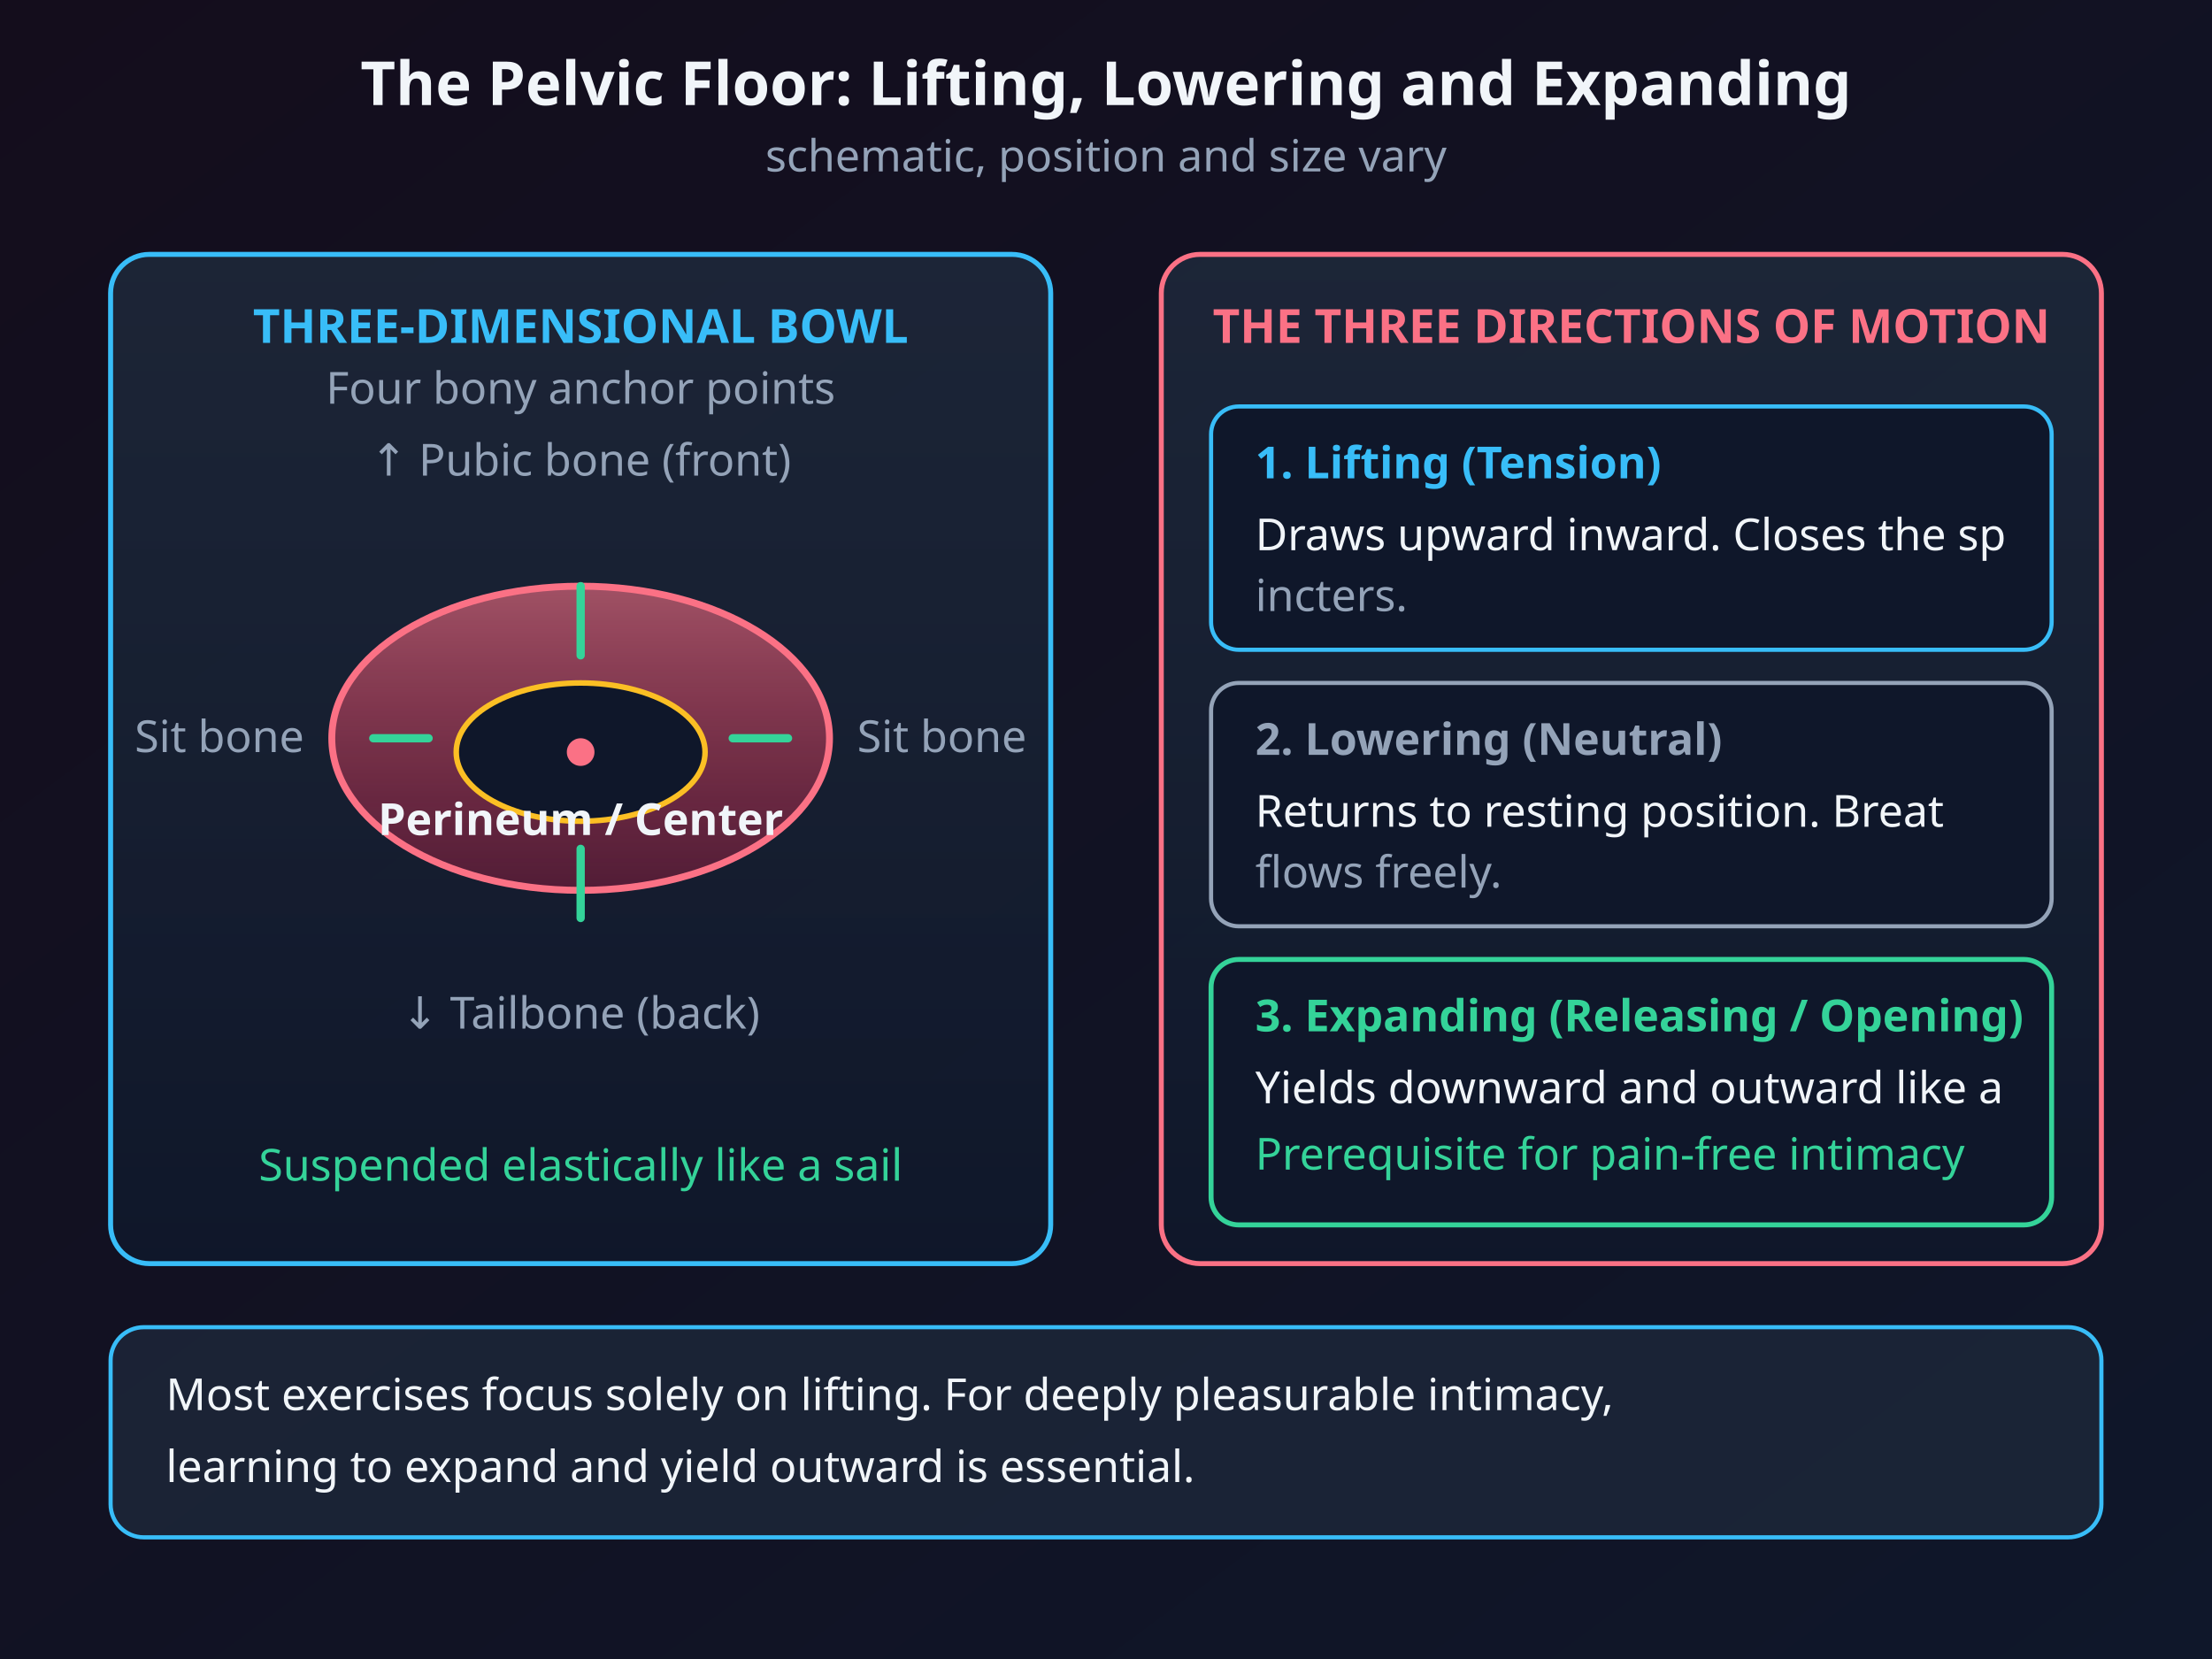
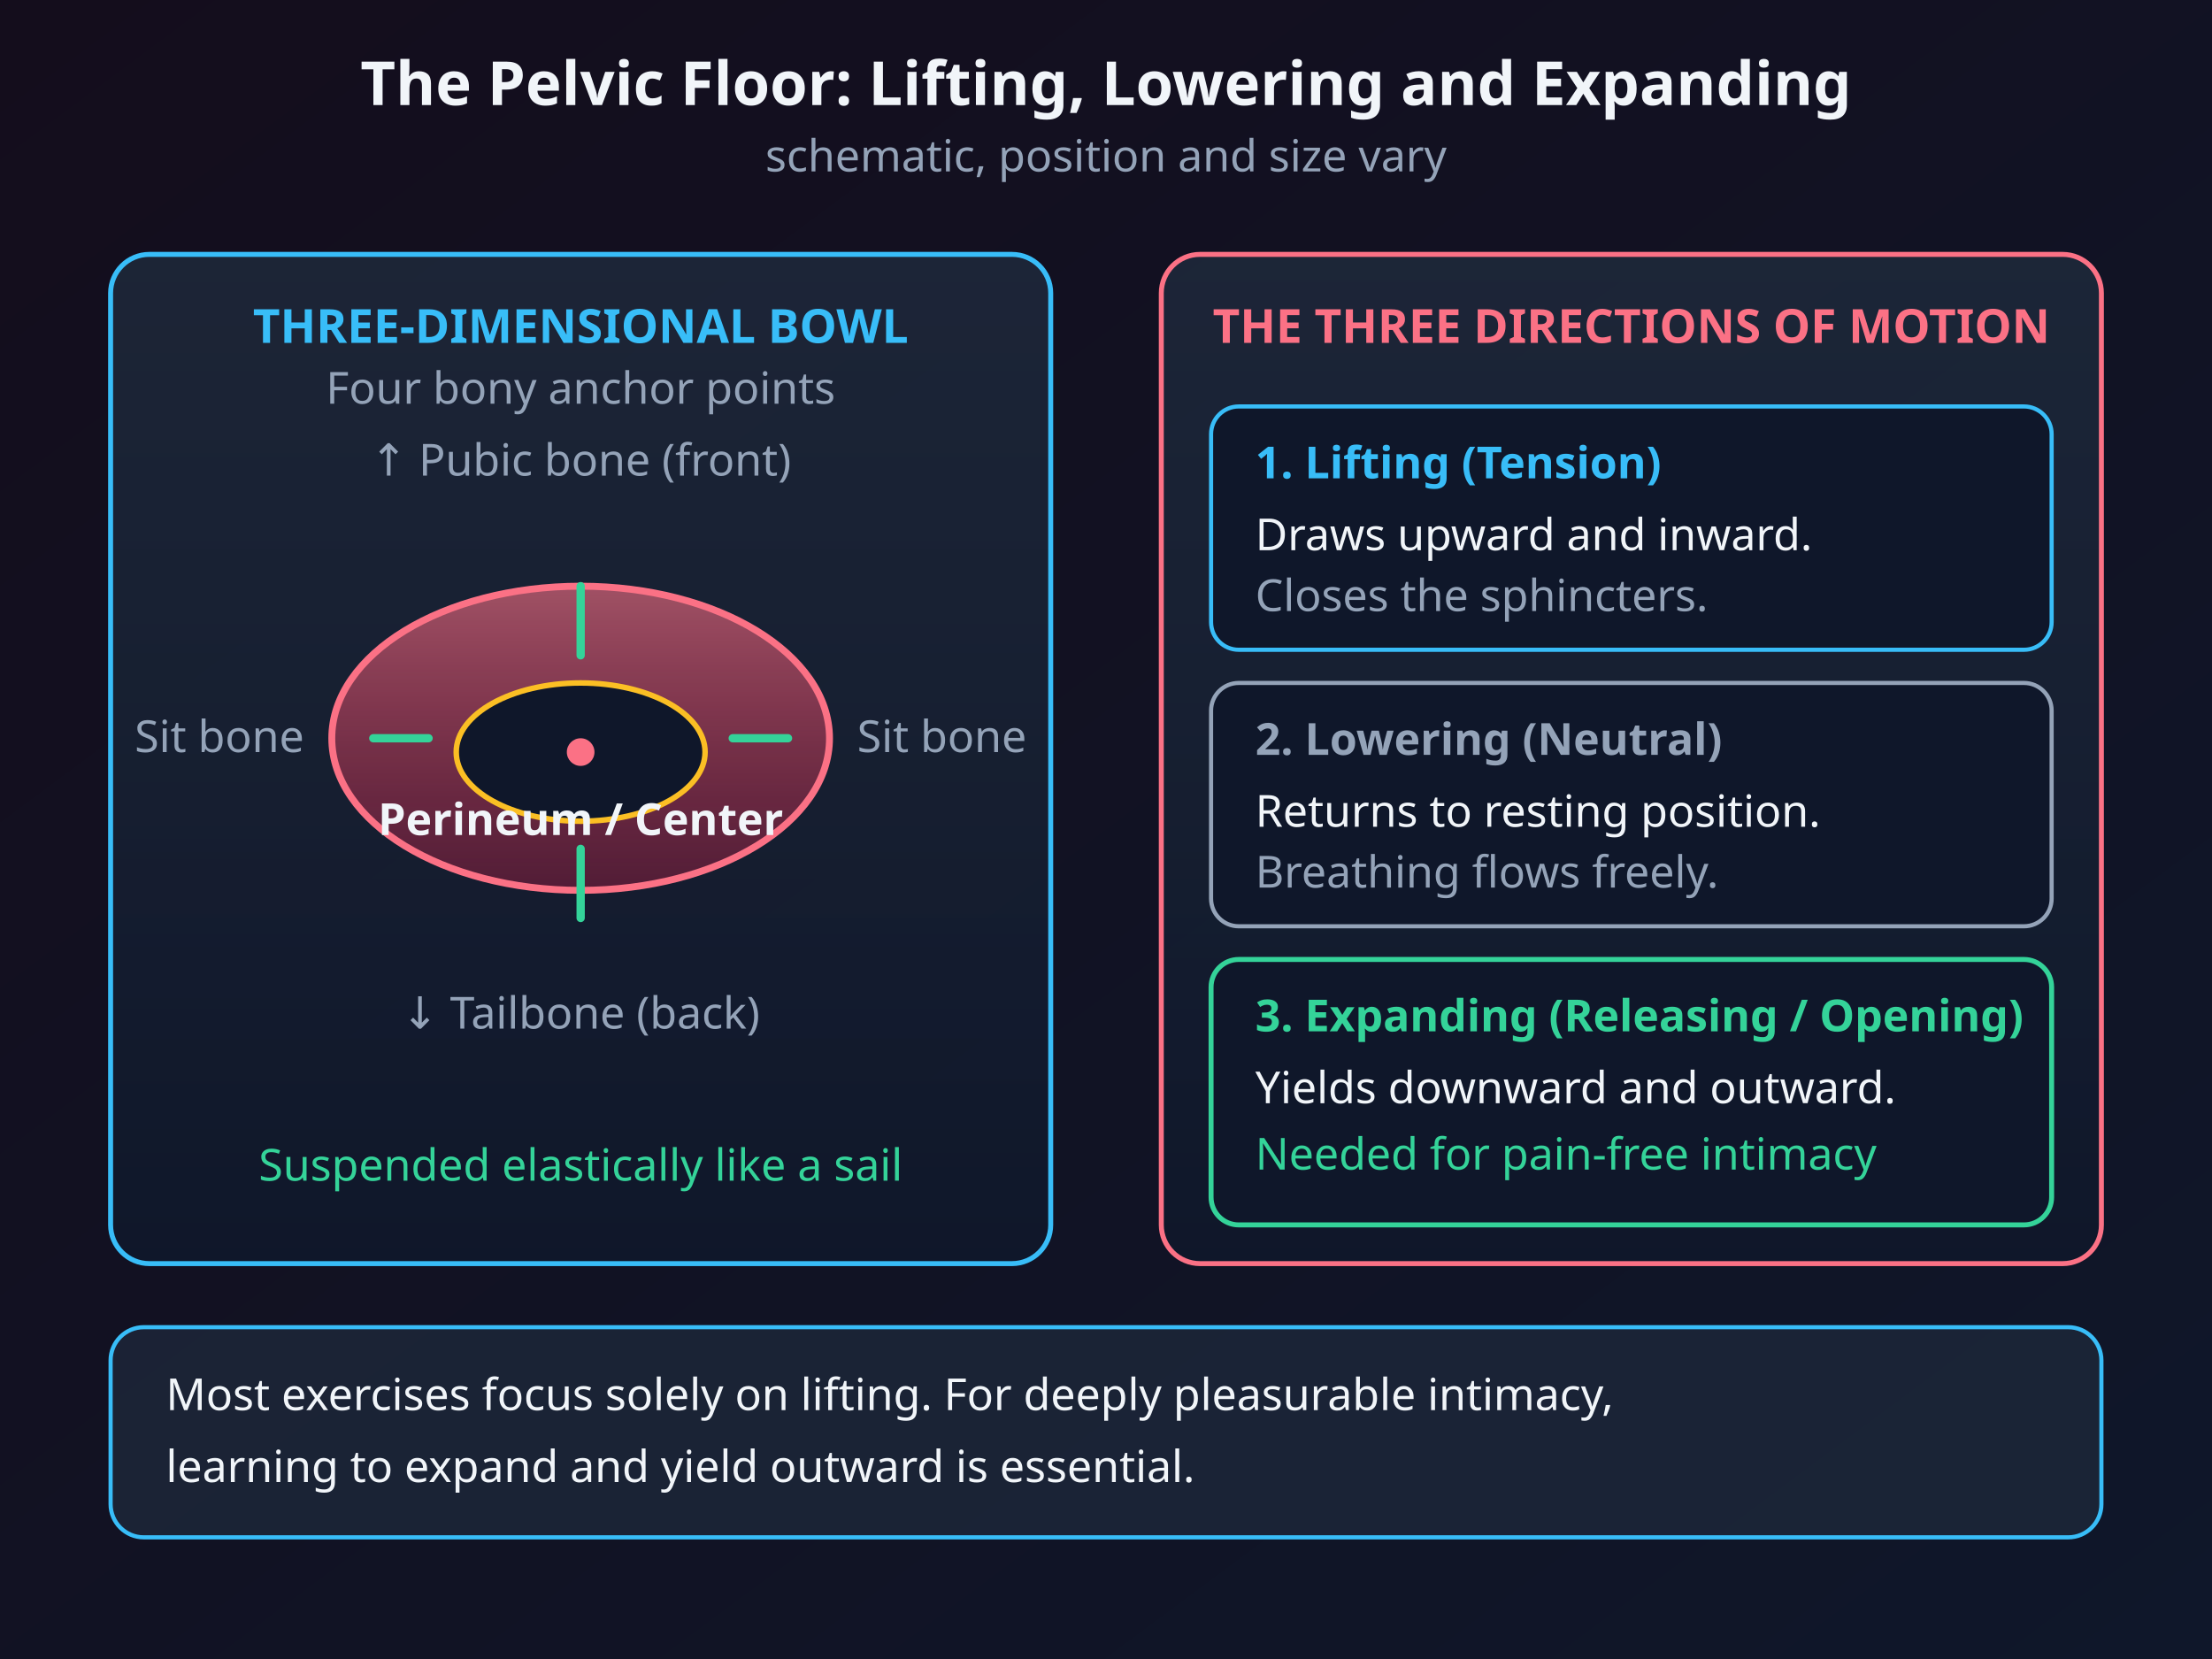
<svg xmlns="http://www.w3.org/2000/svg" viewBox="0 0 800 600" width="800" height="600">
  <defs>
    <linearGradient id="bg" x1="0" y1="0" x2="1" y2="1">
      <stop offset="0%" stop-color="#140D1C" />
      <stop offset="100%" stop-color="#0F172A" />
    </linearGradient>
    <linearGradient id="card" x1="0" y1="0" x2="0" y2="1">
      <stop offset="0%" stop-color="#1E293B" stop-opacity="0.85" />
      <stop offset="100%" stop-color="#0F172A" stop-opacity="0.95" />
    </linearGradient>
    <linearGradient id="bowlGrad" x1="0" y1="0" x2="0" y2="1">
      <stop offset="0%" stop-color="#FB7185" stop-opacity="0.6" />
      <stop offset="100%" stop-color="#E11D48" stop-opacity="0.3" />
    </linearGradient>
  </defs>
  <rect width="800" height="600" fill="url(#bg)" />
  <text x="400" y="38" text-anchor="middle" font-family="sans-serif" font-size="22" font-weight="700" fill="#F1F5F9">The Pelvic Floor: Lifting, Lowering and Expanding</text>
  <text x="400" y="62" text-anchor="middle" font-family="sans-serif" font-size="16" fill="#94A3B8">schematic, position and size vary</text>
  <g transform="translate(40, 92)">
    <rect width="340" height="365" rx="14" fill="url(#card)" stroke="#38BDF8" stroke-width="1.8" />
    <text x="170" y="32" text-anchor="middle" font-family="sans-serif" font-size="17" font-weight="700" fill="#38BDF8">THREE-DIMENSIONAL BOWL</text>
    <text x="170" y="54" text-anchor="middle" font-family="sans-serif" font-size="16" fill="#94A3B8">Four bony anchor points</text>
    <text x="170" y="80" text-anchor="middle" font-family="sans-serif" font-size="16" fill="#94A3B8">↑ Pubic bone (front)</text>
    <text x="170" y="280" text-anchor="middle" font-family="sans-serif" font-size="16" fill="#94A3B8">↓ Tailbone (back)</text>
    <text x="70" y="180" text-anchor="end" font-family="sans-serif" font-size="16" fill="#94A3B8">Sit bone</text>
    <text x="270" y="180" text-anchor="start" font-family="sans-serif" font-size="16" fill="#94A3B8">Sit bone</text>
    <ellipse cx="170" cy="175" rx="90" ry="55" fill="url(#bowlGrad)" stroke="#FB7185" stroke-width="2.5" />
    <ellipse cx="170" cy="180" rx="45" ry="25" fill="#0F172A" stroke="#FBBF24" stroke-width="2" />
    <circle cx="170" cy="180" r="5" fill="#FB7185" />
    <text x="170" y="210" text-anchor="middle" font-family="sans-serif" font-size="16" font-weight="700" fill="#F1F5F9">Perineum / Center</text>
    <path d="M170 145 L170 120" stroke="#34D399" stroke-width="3" stroke-linecap="round" />
    <path d="M170 215 L170 240" stroke="#34D399" stroke-width="3" stroke-linecap="round" />
    <path d="M115 175 L95 175" stroke="#34D399" stroke-width="3" stroke-linecap="round" />
    <path d="M225 175 L245 175" stroke="#34D399" stroke-width="3" stroke-linecap="round" />
    <text x="170" y="335" text-anchor="middle" font-family="sans-serif" font-size="16" fill="#34D399">Suspended elastically like a sail</text>
  </g>
  <g transform="translate(420, 92)">
    <rect width="340" height="365" rx="14" fill="url(#card)" stroke="#FB7185" stroke-width="1.8" />
    <text x="170" y="32" text-anchor="middle" font-family="sans-serif" font-size="17" font-weight="700" fill="#FB7185">THE THREE DIRECTIONS OF MOTION</text>
    <g transform="translate(18, 55)">
      <rect width="304" height="88" rx="10" fill="#0F172A" stroke="#38BDF8" stroke-width="1.5" />
      <text x="16" y="26" font-family="sans-serif" font-size="16" font-weight="700" fill="#38BDF8">1. Lifting (Tension)</text>
-       <text x="16" y="52" font-family="sans-serif" font-size="16" fill="#F1F5F9">Draws upward inward. Closes the sp</text>
-       <text x="16" y="74" font-family="sans-serif" font-size="16" fill="#94A3B8">incters.</text>
+       <text x="16" y="52" font-family="sans-serif" font-size="16" fill="#F1F5F9">Draws upward and inward.</text>
+       <text x="16" y="74" font-family="sans-serif" font-size="16" fill="#94A3B8">Closes the sphincters.</text>
    </g>
    <g transform="translate(18, 155)">
      <rect width="304" height="88" rx="10" fill="#0F172A" stroke="#94A3B8" stroke-width="1.5" />
      <text x="16" y="26" font-family="sans-serif" font-size="16" font-weight="700" fill="#94A3B8">2. Lowering (Neutral)</text>
-       <text x="16" y="52" font-family="sans-serif" font-size="16" fill="#F1F5F9">Returns to resting position. Breat</text>
-       <text x="16" y="74" font-family="sans-serif" font-size="16" fill="#94A3B8"> flows freely.</text>
+       <text x="16" y="52" font-family="sans-serif" font-size="16" fill="#F1F5F9">Returns to resting position.</text>
+       <text x="16" y="74" font-family="sans-serif" font-size="16" fill="#94A3B8">Breathing flows freely.</text>
    </g>
    <g transform="translate(18, 255)">
      <rect width="304" height="96" rx="10" fill="#0F172A" stroke="#34D399" stroke-width="1.8" />
      <text x="16" y="26" font-family="sans-serif" font-size="16" font-weight="700" fill="#34D399">3. Expanding (Releasing / Opening)</text>
-       <text x="16" y="52" font-family="sans-serif" font-size="16" fill="#F1F5F9">Yields downward and outward like a</text>
-       <text x="16" y="76" font-family="sans-serif" font-size="16" fill="#34D399">Prerequisite for pain-free intimacy</text>
+       <text x="16" y="52" font-family="sans-serif" font-size="16" fill="#F1F5F9">Yields downward and outward.</text>
+       <text x="16" y="76" font-family="sans-serif" font-size="16" fill="#34D399">Needed for pain-free intimacy</text>
    </g>
  </g>
  <rect x="40" y="480" width="720" height="76" rx="12" fill="#1E293B" fill-opacity="0.75" stroke="#38BDF8" stroke-width="1.5" />
  <text x="60" y="510" font-family="sans-serif" font-size="16" fill="#F1F5F9">Most exercises focus solely on lifting. For deeply pleasurable intimacy,</text>
  <text x="60" y="536" font-family="sans-serif" font-size="16" fill="#F1F5F9">learning to expand and yield outward is essential.</text>
</svg>
